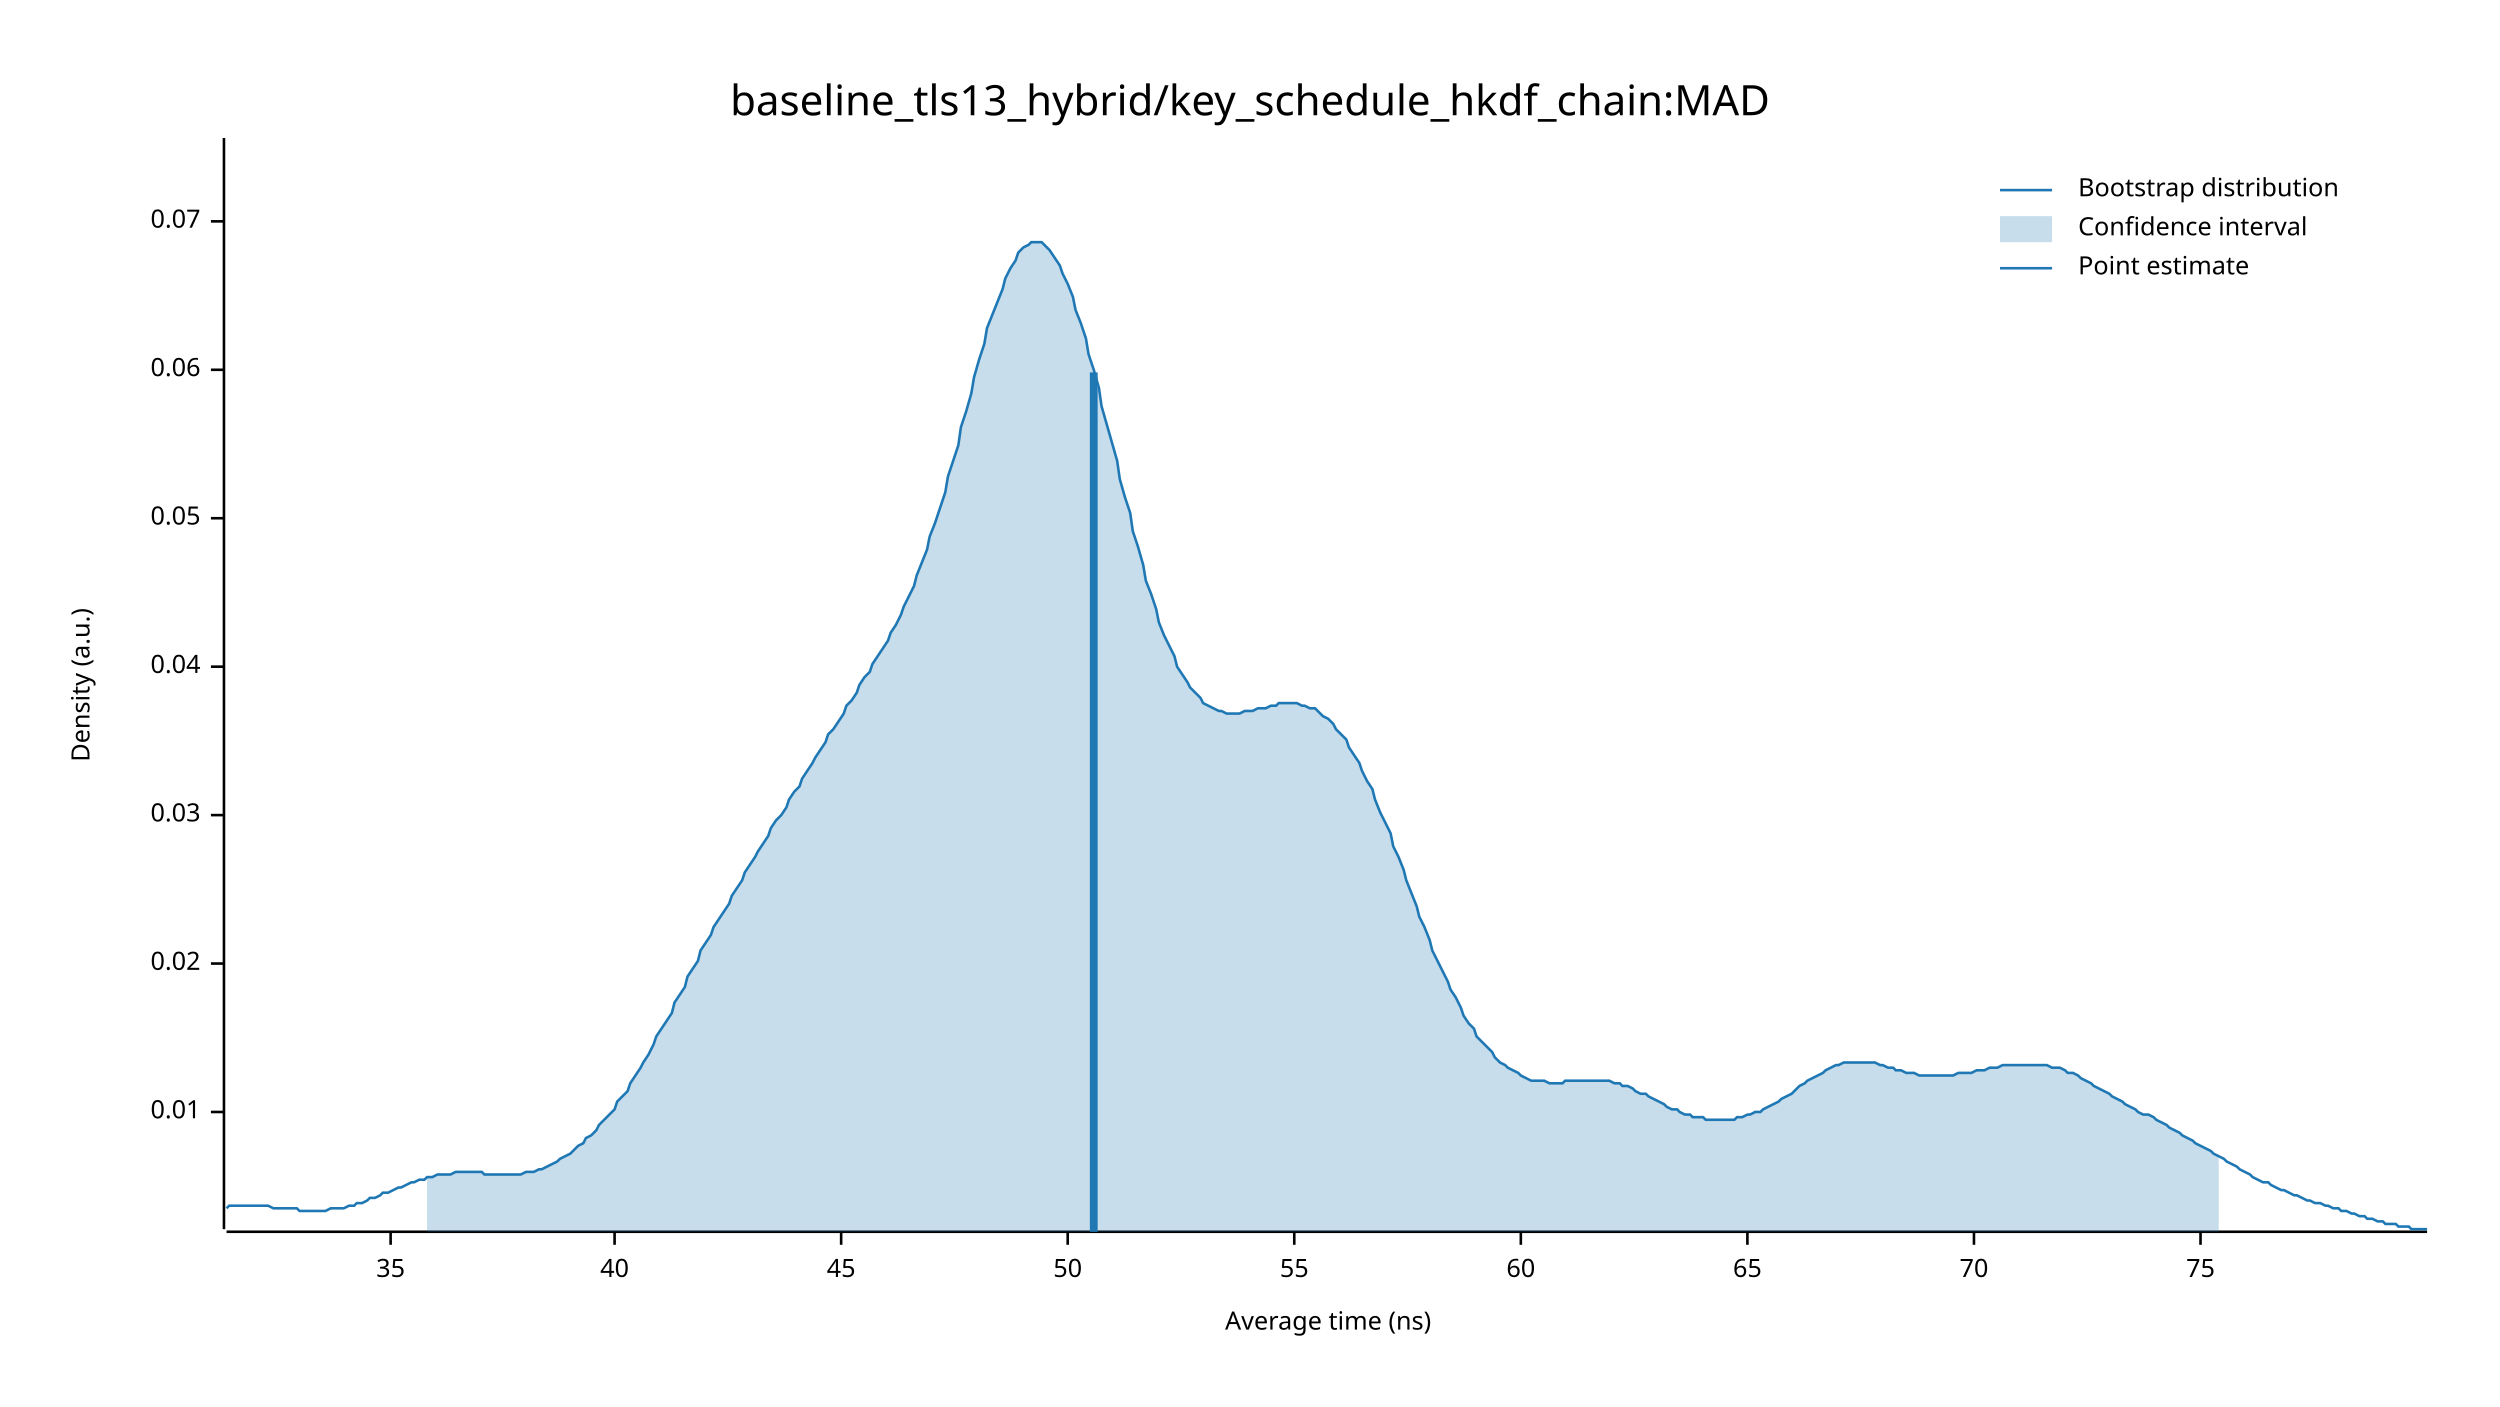
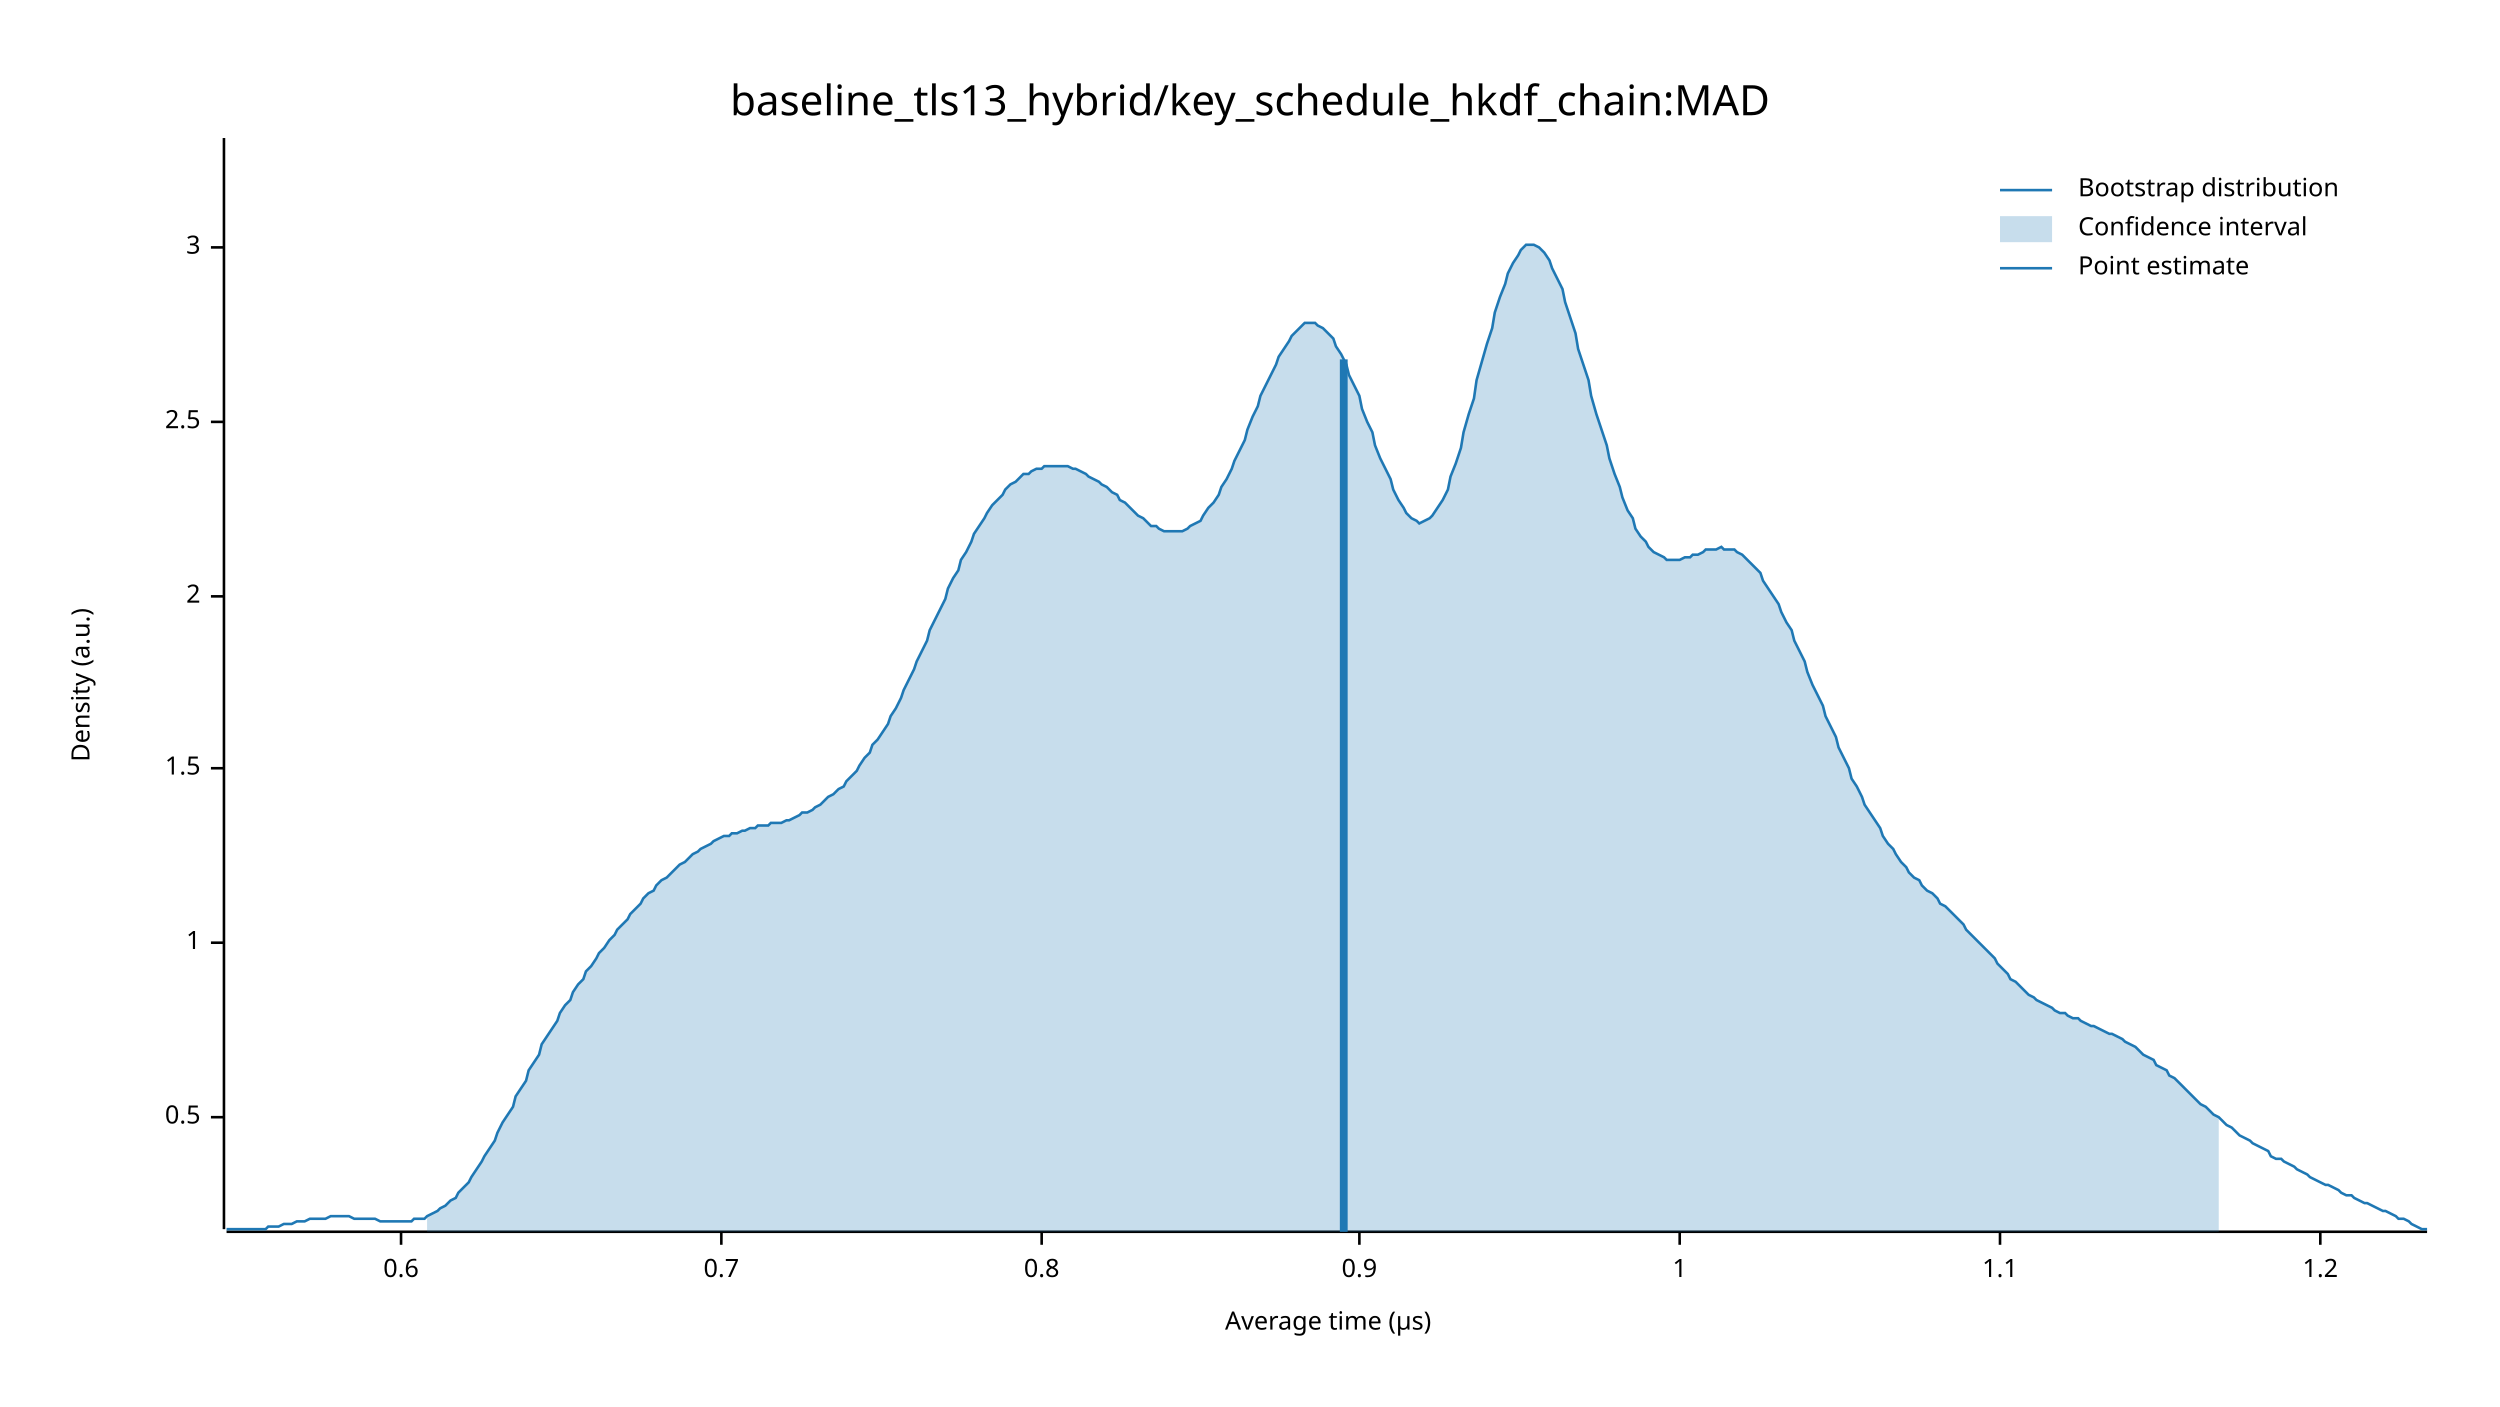
<svg xmlns="http://www.w3.org/2000/svg" width="960" height="540" viewBox="0 0 960 540">
  <text x="480" y="32" dy="0.76em" text-anchor="middle" font-family="sans-serif" font-size="16.129" opacity="1" fill="#000000">
baseline_tls13_hybrid/key_schedule_hkdf_chain:MAD
</text>
  <text x="27" y="263" dy="0.76em" text-anchor="middle" font-family="sans-serif" font-size="9.677" opacity="1" fill="#000000" transform="rotate(270, 27, 263)">
Density (a.u.)
</text>
  <text x="510" y="513" dy="-0.5ex" text-anchor="middle" font-family="sans-serif" font-size="9.677" opacity="1" fill="#000000">
- Average time (ns)
+ Average time (µs)
</text>
  <polyline fill="none" opacity="1" stroke="#000000" stroke-width="1" points="86,53 86,472 " />
-   <text x="77" y="427" dy="0.5ex" text-anchor="end" font-family="sans-serif" font-size="9.677" opacity="1" fill="#000000">
- 0.01
+   <text x="77" y="429" dy="0.5ex" text-anchor="end" font-family="sans-serif" font-size="9.677" opacity="1" fill="#000000">
+ 0.5
</text>
-   <polyline fill="none" opacity="1" stroke="#000000" stroke-width="1" points="81,427 86,427 " />
-   <text x="77" y="370" dy="0.5ex" text-anchor="end" font-family="sans-serif" font-size="9.677" opacity="1" fill="#000000">
- 0.02
+   <polyline fill="none" opacity="1" stroke="#000000" stroke-width="1" points="81,429 86,429 " />
+   <text x="77" y="362" dy="0.5ex" text-anchor="end" font-family="sans-serif" font-size="9.677" opacity="1" fill="#000000">
+ 1
</text>
-   <polyline fill="none" opacity="1" stroke="#000000" stroke-width="1" points="81,370 86,370 " />
-   <text x="77" y="313" dy="0.5ex" text-anchor="end" font-family="sans-serif" font-size="9.677" opacity="1" fill="#000000">
- 0.03
+   <polyline fill="none" opacity="1" stroke="#000000" stroke-width="1" points="81,362 86,362 " />
+   <text x="77" y="295" dy="0.5ex" text-anchor="end" font-family="sans-serif" font-size="9.677" opacity="1" fill="#000000">
+ 1.5
</text>
-   <polyline fill="none" opacity="1" stroke="#000000" stroke-width="1" points="81,313 86,313 " />
-   <text x="77" y="256" dy="0.5ex" text-anchor="end" font-family="sans-serif" font-size="9.677" opacity="1" fill="#000000">
- 0.04
+   <polyline fill="none" opacity="1" stroke="#000000" stroke-width="1" points="81,295 86,295 " />
+   <text x="77" y="229" dy="0.5ex" text-anchor="end" font-family="sans-serif" font-size="9.677" opacity="1" fill="#000000">
+ 2
</text>
-   <polyline fill="none" opacity="1" stroke="#000000" stroke-width="1" points="81,256 86,256 " />
-   <text x="77" y="199" dy="0.5ex" text-anchor="end" font-family="sans-serif" font-size="9.677" opacity="1" fill="#000000">
- 0.05
+   <polyline fill="none" opacity="1" stroke="#000000" stroke-width="1" points="81,229 86,229 " />
+   <text x="77" y="162" dy="0.5ex" text-anchor="end" font-family="sans-serif" font-size="9.677" opacity="1" fill="#000000">
+ 2.5
</text>
-   <polyline fill="none" opacity="1" stroke="#000000" stroke-width="1" points="81,199 86,199 " />
-   <text x="77" y="142" dy="0.5ex" text-anchor="end" font-family="sans-serif" font-size="9.677" opacity="1" fill="#000000">
- 0.06
+   <polyline fill="none" opacity="1" stroke="#000000" stroke-width="1" points="81,162 86,162 " />
+   <text x="77" y="95" dy="0.5ex" text-anchor="end" font-family="sans-serif" font-size="9.677" opacity="1" fill="#000000">
+ 3
</text>
-   <polyline fill="none" opacity="1" stroke="#000000" stroke-width="1" points="81,142 86,142 " />
-   <text x="77" y="85" dy="0.5ex" text-anchor="end" font-family="sans-serif" font-size="9.677" opacity="1" fill="#000000">
- 0.07
+   <polyline fill="none" opacity="1" stroke="#000000" stroke-width="1" points="81,95 86,95 " />
+   <polyline fill="none" opacity="1" stroke="#000000" stroke-width="1" points="87,473 932,473 " />
+   <text x="154" y="483" dy="0.76em" text-anchor="middle" font-family="sans-serif" font-size="9.677" opacity="1" fill="#000000">
+ 0.6
</text>
-   <polyline fill="none" opacity="1" stroke="#000000" stroke-width="1" points="81,85 86,85 " />
-   <polyline fill="none" opacity="1" stroke="#000000" stroke-width="1" points="87,473 932,473 " />
-   <text x="150" y="483" dy="0.76em" text-anchor="middle" font-family="sans-serif" font-size="9.677" opacity="1" fill="#000000">
- 35
+   <polyline fill="none" opacity="1" stroke="#000000" stroke-width="1" points="154,473 154,478 " />
+   <text x="277" y="483" dy="0.76em" text-anchor="middle" font-family="sans-serif" font-size="9.677" opacity="1" fill="#000000">
+ 0.7
</text>
-   <polyline fill="none" opacity="1" stroke="#000000" stroke-width="1" points="150,473 150,478 " />
-   <text x="236" y="483" dy="0.76em" text-anchor="middle" font-family="sans-serif" font-size="9.677" opacity="1" fill="#000000">
- 40
+   <polyline fill="none" opacity="1" stroke="#000000" stroke-width="1" points="277,473 277,478 " />
+   <text x="400" y="483" dy="0.76em" text-anchor="middle" font-family="sans-serif" font-size="9.677" opacity="1" fill="#000000">
+ 0.8
</text>
-   <polyline fill="none" opacity="1" stroke="#000000" stroke-width="1" points="236,473 236,478 " />
-   <text x="323" y="483" dy="0.76em" text-anchor="middle" font-family="sans-serif" font-size="9.677" opacity="1" fill="#000000">
- 45
+   <polyline fill="none" opacity="1" stroke="#000000" stroke-width="1" points="400,473 400,478 " />
+   <text x="522" y="483" dy="0.76em" text-anchor="middle" font-family="sans-serif" font-size="9.677" opacity="1" fill="#000000">
+ 0.9
</text>
-   <polyline fill="none" opacity="1" stroke="#000000" stroke-width="1" points="323,473 323,478 " />
-   <text x="410" y="483" dy="0.76em" text-anchor="middle" font-family="sans-serif" font-size="9.677" opacity="1" fill="#000000">
- 50
+   <polyline fill="none" opacity="1" stroke="#000000" stroke-width="1" points="522,473 522,478 " />
+   <text x="645" y="483" dy="0.76em" text-anchor="middle" font-family="sans-serif" font-size="9.677" opacity="1" fill="#000000">
+ 1
</text>
-   <polyline fill="none" opacity="1" stroke="#000000" stroke-width="1" points="410,473 410,478 " />
-   <text x="497" y="483" dy="0.76em" text-anchor="middle" font-family="sans-serif" font-size="9.677" opacity="1" fill="#000000">
- 55
+   <polyline fill="none" opacity="1" stroke="#000000" stroke-width="1" points="645,473 645,478 " />
+   <text x="768" y="483" dy="0.76em" text-anchor="middle" font-family="sans-serif" font-size="9.677" opacity="1" fill="#000000">
+ 1.1
</text>
-   <polyline fill="none" opacity="1" stroke="#000000" stroke-width="1" points="497,473 497,478 " />
-   <text x="584" y="483" dy="0.76em" text-anchor="middle" font-family="sans-serif" font-size="9.677" opacity="1" fill="#000000">
- 60
+   <polyline fill="none" opacity="1" stroke="#000000" stroke-width="1" points="768,473 768,478 " />
+   <text x="891" y="483" dy="0.76em" text-anchor="middle" font-family="sans-serif" font-size="9.677" opacity="1" fill="#000000">
+ 1.2
</text>
-   <polyline fill="none" opacity="1" stroke="#000000" stroke-width="1" points="584,473 584,478 " />
-   <text x="671" y="483" dy="0.76em" text-anchor="middle" font-family="sans-serif" font-size="9.677" opacity="1" fill="#000000">
- 65
- </text>
-   <polyline fill="none" opacity="1" stroke="#000000" stroke-width="1" points="671,473 671,478 " />
-   <text x="758" y="483" dy="0.76em" text-anchor="middle" font-family="sans-serif" font-size="9.677" opacity="1" fill="#000000">
- 70
- </text>
-   <polyline fill="none" opacity="1" stroke="#000000" stroke-width="1" points="758,473 758,478 " />
-   <text x="845" y="483" dy="0.76em" text-anchor="middle" font-family="sans-serif" font-size="9.677" opacity="1" fill="#000000">
- 75
- </text>
-   <polyline fill="none" opacity="1" stroke="#000000" stroke-width="1" points="845,473 845,478 " />
-   <polyline fill="none" opacity="1" stroke="#1F78B4" stroke-width="1" points="87,464 88,463 90,463 92,463 93,463 95,463 97,463 98,463 100,463 102,463 103,463 105,464 107,464 109,464 110,464 112,464 114,464 115,465 117,465 119,465 120,465 122,465 124,465 125,465 127,464 129,464 131,464 132,464 134,463 136,463 137,462 139,462 141,461 142,460 144,460 146,459 147,458 149,458 151,457 153,456 154,456 156,455 158,454 159,454 161,453 163,453 164,452 166,452 168,451 169,451 171,451 173,451 175,450 176,450 178,450 180,450 181,450 183,450 185,450 186,451 188,451 190,451 191,451 193,451 195,451 197,451 198,451 200,451 202,450 203,450 205,450 207,449 208,449 210,448 212,447 214,446 215,445 217,444 219,443 220,442 222,440 224,439 225,437 227,436 229,434 230,432 232,430 234,428 236,426 237,423 239,421 241,419 242,416 244,413 246,410 247,408 249,405 251,401 252,398 254,395 256,392 258,389 259,385 261,382 263,379 264,375 266,372 268,369 269,365 271,362 273,359 274,356 276,353 278,350 280,347 281,344 283,341 285,338 286,335 288,332 290,329 291,327 293,324 295,321 296,318 298,315 300,313 302,310 303,307 305,304 307,302 308,299 310,296 312,293 313,291 315,288 317,285 318,282 320,280 322,277 324,274 325,271 327,269 329,266 330,263 332,260 334,258 335,255 337,252 339,249 341,246 342,243 344,240 346,236 347,233 349,229 351,225 352,221 354,216 356,211 357,206 359,201 361,195 363,189 364,183 366,177 368,171 369,164 371,158 373,151 374,145 376,138 378,132 379,126 381,121 383,116 385,111 386,107 388,103 390,100 391,97 393,95 395,94 396,93 398,93 400,93 401,94 403,96 405,99 407,102 408,105 410,109 412,114 413,119 415,124 417,130 418,136 420,142 422,149 423,156 425,163 427,170 429,177 430,184 432,191 434,197 435,204 437,210 439,217 440,223 442,228 444,234 445,239 447,244 449,248 451,252 452,256 454,259 456,262 457,264 459,266 461,268 462,270 464,271 466,272 468,273 469,273 471,274 473,274 474,274 476,274 478,273 479,273 481,273 483,272 484,272 486,272 488,271 490,271 491,270 493,270 495,270 496,270 498,270 500,271 501,271 503,272 505,272 506,273 508,275 510,276 512,278 513,280 515,282 517,284 518,287 520,290 522,293 523,296 525,300 527,303 528,307 530,312 532,316 534,320 535,325 537,329 539,334 540,338 542,343 544,348 545,352 547,356 549,361 550,365 552,369 554,373 556,377 557,380 559,383 561,387 562,390 564,393 566,395 567,398 569,400 571,402 573,404 574,406 576,408 578,409 579,410 581,411 583,412 584,413 586,414 588,415 589,415 591,415 593,415 595,416 596,416 598,416 600,416 601,415 603,415 605,415 606,415 608,415 610,415 611,415 613,415 615,415 617,415 618,415 620,416 622,416 623,417 625,417 627,418 628,419 630,420 632,420 633,421 635,422 637,423 639,424 640,425 642,426 644,426 645,427 647,428 649,428 650,429 652,429 654,429 655,430 657,430 659,430 661,430 662,430 664,430 666,430 667,429 669,429 671,428 672,428 674,427 676,427 677,426 679,425 681,424 683,423 684,422 686,421 688,420 689,419 691,417 693,416 694,415 696,414 698,413 700,412 701,411 703,410 705,409 706,409 708,408 710,408 711,408 713,408 715,408 716,408 718,408 720,408 722,409 723,409 725,410 727,410 728,411 730,411 732,412 733,412 735,412 737,413 738,413 740,413 742,413 744,413 745,413 747,413 749,413 750,413 752,412 754,412 755,412 757,412 759,411 760,411 762,411 764,410 766,410 767,410 769,409 771,409 772,409 774,409 776,409 777,409 779,409 781,409 782,409 784,409 786,409 788,410 789,410 791,410 793,411 794,412 796,412 798,413 799,414 801,415 803,416 804,417 806,418 808,419 810,420 811,421 813,422 815,423 816,424 818,425 820,426 821,427 823,428 825,428 827,429 828,430 830,431 832,432 833,433 835,434 837,435 838,436 840,437 842,438 843,439 845,440 847,441 849,442 850,443 852,444 854,445 855,446 857,447 859,448 860,449 862,450 864,451 865,452 867,453 869,454 871,454 872,455 874,456 876,457 877,457 879,458 881,459 882,459 884,460 886,461 887,461 889,462 891,462 893,463 894,463 896,464 898,464 899,465 901,465 903,466 904,466 906,467 908,467 909,468 911,468 913,469 915,469 916,470 918,470 920,470 921,471 923,471 925,471 926,472 928,472 930,472 932,472 " />
-   <polygon opacity="0.25" fill="#1F78B4" points="164,452 166,452 168,451 169,451 171,451 173,451 175,450 176,450 178,450 180,450 181,450 183,450 185,450 186,451 188,451 190,451 191,451 193,451 195,451 197,451 198,451 200,451 202,450 203,450 205,450 207,449 208,449 210,448 212,447 214,446 215,445 217,444 219,443 220,442 222,440 224,439 225,437 227,436 229,434 230,432 232,430 234,428 236,426 237,423 239,421 241,419 242,416 244,413 246,410 247,408 249,405 251,401 252,398 254,395 256,392 258,389 259,385 261,382 263,379 264,375 266,372 268,369 269,365 271,362 273,359 274,356 276,353 278,350 280,347 281,344 283,341 285,338 286,335 288,332 290,329 291,327 293,324 295,321 296,318 298,315 300,313 302,310 303,307 305,304 307,302 308,299 310,296 312,293 313,291 315,288 317,285 318,282 320,280 322,277 324,274 325,271 327,269 329,266 330,263 332,260 334,258 335,255 337,252 339,249 341,246 342,243 344,240 346,236 347,233 349,229 351,225 352,221 354,216 356,211 357,206 359,201 361,195 363,189 364,183 366,177 368,171 369,164 371,158 373,151 374,145 376,138 378,132 379,126 381,121 383,116 385,111 386,107 388,103 390,100 391,97 393,95 395,94 396,93 398,93 400,93 401,94 403,96 405,99 407,102 408,105 410,109 412,114 413,119 415,124 417,130 418,136 420,142 422,149 423,156 425,163 427,170 429,177 430,184 432,191 434,197 435,204 437,210 439,217 440,223 442,228 444,234 445,239 447,244 449,248 451,252 452,256 454,259 456,262 457,264 459,266 461,268 462,270 464,271 466,272 468,273 469,273 471,274 473,274 474,274 476,274 478,273 479,273 481,273 483,272 484,272 486,272 488,271 490,271 491,270 493,270 495,270 496,270 498,270 500,271 501,271 503,272 505,272 506,273 508,275 510,276 512,278 513,280 515,282 517,284 518,287 520,290 522,293 523,296 525,300 527,303 528,307 530,312 532,316 534,320 535,325 537,329 539,334 540,338 542,343 544,348 545,352 547,356 549,361 550,365 552,369 554,373 556,377 557,380 559,383 561,387 562,390 564,393 566,395 567,398 569,400 571,402 573,404 574,406 576,408 578,409 579,410 581,411 583,412 584,413 586,414 588,415 589,415 591,415 593,415 595,416 596,416 598,416 600,416 601,415 603,415 605,415 606,415 608,415 610,415 611,415 613,415 615,415 617,415 618,415 620,416 622,416 623,417 625,417 627,418 628,419 630,420 632,420 633,421 635,422 637,423 639,424 640,425 642,426 644,426 645,427 647,428 649,428 650,429 652,429 654,429 655,430 657,430 659,430 661,430 662,430 664,430 666,430 667,429 669,429 671,428 672,428 674,427 676,427 677,426 679,425 681,424 683,423 684,422 686,421 688,420 689,419 691,417 693,416 694,415 696,414 698,413 700,412 701,411 703,410 705,409 706,409 708,408 710,408 711,408 713,408 715,408 716,408 718,408 720,408 722,409 723,409 725,410 727,410 728,411 730,411 732,412 733,412 735,412 737,413 738,413 740,413 742,413 744,413 745,413 747,413 749,413 750,413 752,412 754,412 755,412 757,412 759,411 760,411 762,411 764,410 766,410 767,410 769,409 771,409 772,409 774,409 776,409 777,409 779,409 781,409 782,409 784,409 786,409 788,410 789,410 791,410 793,411 794,412 796,412 798,413 799,414 801,415 803,416 804,417 806,418 808,419 810,420 811,421 813,422 815,423 816,424 818,425 820,426 821,427 823,428 825,428 827,429 828,430 830,431 832,432 833,433 835,434 837,435 838,436 840,437 842,438 843,439 845,440 847,441 849,442 850,443 852,444 852,473 164,473 " />
-   <polyline fill="none" opacity="1" stroke="#1F78B4" stroke-width="3" points="420,473 420,143 " />
+   <polyline fill="none" opacity="1" stroke="#000000" stroke-width="1" points="891,473 891,478 " />
+   <polyline fill="none" opacity="1" stroke="#1F78B4" stroke-width="1" points="87,472 88,472 90,472 92,472 93,472 95,472 97,472 98,472 100,472 102,472 103,471 105,471 107,471 109,470 110,470 112,470 114,469 115,469 117,469 119,468 120,468 122,468 124,468 125,468 127,467 129,467 131,467 132,467 134,467 136,468 137,468 139,468 141,468 142,468 144,468 146,469 147,469 149,469 151,469 153,469 154,469 156,469 158,469 159,468 161,468 163,468 164,467 166,466 168,465 169,464 171,463 173,461 175,460 176,458 178,456 180,454 181,452 183,449 185,446 186,444 188,441 190,438 191,435 193,431 195,428 197,425 198,421 200,418 202,415 203,411 205,408 207,405 208,401 210,398 212,395 214,392 215,389 217,386 219,384 220,381 222,378 224,376 225,373 227,371 229,368 230,366 232,364 234,361 236,359 237,357 239,355 241,353 242,351 244,349 246,347 247,345 249,343 251,342 252,340 254,338 256,337 258,335 259,334 261,332 263,331 264,330 266,328 268,327 269,326 271,325 273,324 274,323 276,322 278,321 280,321 281,320 283,320 285,319 286,319 288,318 290,318 291,317 293,317 295,317 296,316 298,316 300,316 302,315 303,315 305,314 307,313 308,312 310,312 312,311 313,310 315,309 317,307 318,306 320,305 322,303 324,302 325,300 327,298 329,296 330,294 332,291 334,289 335,286 337,284 339,281 341,278 342,275 344,272 346,268 347,265 349,261 351,257 352,254 354,250 356,246 357,242 359,238 361,234 363,230 364,226 366,222 368,219 369,215 371,212 373,208 374,205 376,202 378,199 379,197 381,194 383,192 385,190 386,188 388,186 390,185 391,184 393,182 395,182 396,181 398,180 400,180 401,179 403,179 405,179 407,179 408,179 410,179 412,180 413,180 415,181 417,182 418,183 420,184 422,185 423,186 425,187 427,189 429,190 430,192 432,193 434,195 435,196 437,198 439,199 440,200 442,202 444,202 445,203 447,204 449,204 451,204 452,204 454,204 456,203 457,202 459,201 461,200 462,198 464,195 466,193 468,190 469,187 471,184 473,180 474,177 476,173 478,169 479,165 481,160 483,156 484,152 486,148 488,144 490,140 491,137 493,134 495,131 496,129 498,127 500,125 501,124 503,124 505,124 506,125 508,126 510,128 512,130 513,133 515,136 517,140 518,144 520,148 522,152 523,157 525,162 527,166 528,171 530,176 532,180 534,184 535,188 537,192 539,195 540,197 542,199 544,200 545,201 547,200 549,199 550,198 552,195 554,192 556,188 557,183 559,178 561,172 562,166 564,159 566,153 567,146 569,139 571,132 573,126 574,120 576,114 578,109 579,105 581,101 583,98 584,96 586,94 588,94 589,94 591,95 593,97 595,100 596,103 598,107 600,111 601,116 603,122 605,128 606,134 608,140 610,146 611,152 613,159 615,165 617,171 618,176 620,182 622,187 623,191 625,196 627,199 628,203 630,206 632,208 633,210 635,212 637,213 639,214 640,215 642,215 644,215 645,215 647,214 649,214 650,213 652,213 654,212 655,211 657,211 659,211 661,210 662,211 664,211 666,211 667,212 669,213 671,215 672,216 674,218 676,220 677,223 679,226 681,229 683,232 684,235 686,239 688,242 689,246 691,250 693,254 694,258 696,263 698,267 700,271 701,275 703,279 705,283 706,287 708,291 710,295 711,299 713,302 715,306 716,309 718,312 720,315 722,318 723,321 725,324 727,326 728,328 730,331 732,333 733,335 735,337 737,338 738,340 740,342 742,343 744,345 745,347 747,348 749,350 750,351 752,353 754,355 755,357 757,359 759,361 760,362 762,364 764,366 766,368 767,370 769,372 771,374 772,376 774,377 776,379 777,380 779,382 781,383 782,384 784,385 786,386 788,387 789,388 791,389 793,389 794,390 796,391 798,391 799,392 801,393 803,394 804,394 806,395 808,396 810,397 811,397 813,398 815,399 816,400 818,401 820,402 821,403 823,405 825,406 827,407 828,409 830,410 832,411 833,413 835,414 837,416 838,417 840,419 842,421 843,422 845,424 847,425 849,427 850,428 852,429 854,431 855,432 857,433 859,435 860,436 862,437 864,438 865,439 867,440 869,441 871,442 872,444 874,445 876,445 877,446 879,447 881,448 882,449 884,450 886,451 887,452 889,453 891,454 893,455 894,455 896,456 898,457 899,458 901,459 903,459 904,460 906,461 908,462 909,462 911,463 913,464 915,465 916,465 918,466 920,467 921,468 923,468 925,469 926,470 928,471 930,472 932,472 " />
+   <polygon opacity="0.25" fill="#1F78B4" points="164,467 166,466 168,465 169,464 171,463 173,461 175,460 176,458 178,456 180,454 181,452 183,449 185,446 186,444 188,441 190,438 191,435 193,431 195,428 197,425 198,421 200,418 202,415 203,411 205,408 207,405 208,401 210,398 212,395 214,392 215,389 217,386 219,384 220,381 222,378 224,376 225,373 227,371 229,368 230,366 232,364 234,361 236,359 237,357 239,355 241,353 242,351 244,349 246,347 247,345 249,343 251,342 252,340 254,338 256,337 258,335 259,334 261,332 263,331 264,330 266,328 268,327 269,326 271,325 273,324 274,323 276,322 278,321 280,321 281,320 283,320 285,319 286,319 288,318 290,318 291,317 293,317 295,317 296,316 298,316 300,316 302,315 303,315 305,314 307,313 308,312 310,312 312,311 313,310 315,309 317,307 318,306 320,305 322,303 324,302 325,300 327,298 329,296 330,294 332,291 334,289 335,286 337,284 339,281 341,278 342,275 344,272 346,268 347,265 349,261 351,257 352,254 354,250 356,246 357,242 359,238 361,234 363,230 364,226 366,222 368,219 369,215 371,212 373,208 374,205 376,202 378,199 379,197 381,194 383,192 385,190 386,188 388,186 390,185 391,184 393,182 395,182 396,181 398,180 400,180 401,179 403,179 405,179 407,179 408,179 410,179 412,180 413,180 415,181 417,182 418,183 420,184 422,185 423,186 425,187 427,189 429,190 430,192 432,193 434,195 435,196 437,198 439,199 440,200 442,202 444,202 445,203 447,204 449,204 451,204 452,204 454,204 456,203 457,202 459,201 461,200 462,198 464,195 466,193 468,190 469,187 471,184 473,180 474,177 476,173 478,169 479,165 481,160 483,156 484,152 486,148 488,144 490,140 491,137 493,134 495,131 496,129 498,127 500,125 501,124 503,124 505,124 506,125 508,126 510,128 512,130 513,133 515,136 517,140 518,144 520,148 522,152 523,157 525,162 527,166 528,171 530,176 532,180 534,184 535,188 537,192 539,195 540,197 542,199 544,200 545,201 547,200 549,199 550,198 552,195 554,192 556,188 557,183 559,178 561,172 562,166 564,159 566,153 567,146 569,139 571,132 573,126 574,120 576,114 578,109 579,105 581,101 583,98 584,96 586,94 588,94 589,94 591,95 593,97 595,100 596,103 598,107 600,111 601,116 603,122 605,128 606,134 608,140 610,146 611,152 613,159 615,165 617,171 618,176 620,182 622,187 623,191 625,196 627,199 628,203 630,206 632,208 633,210 635,212 637,213 639,214 640,215 642,215 644,215 645,215 647,214 649,214 650,213 652,213 654,212 655,211 657,211 659,211 661,210 662,211 664,211 666,211 667,212 669,213 671,215 672,216 674,218 676,220 677,223 679,226 681,229 683,232 684,235 686,239 688,242 689,246 691,250 693,254 694,258 696,263 698,267 700,271 701,275 703,279 705,283 706,287 708,291 710,295 711,299 713,302 715,306 716,309 718,312 720,315 722,318 723,321 725,324 727,326 728,328 730,331 732,333 733,335 735,337 737,338 738,340 740,342 742,343 744,345 745,347 747,348 749,350 750,351 752,353 754,355 755,357 757,359 759,361 760,362 762,364 764,366 766,368 767,370 769,372 771,374 772,376 774,377 776,379 777,380 779,382 781,383 782,384 784,385 786,386 788,387 789,388 791,389 793,389 794,390 796,391 798,391 799,392 801,393 803,394 804,394 806,395 808,396 810,397 811,397 813,398 815,399 816,400 818,401 820,402 821,403 823,405 825,406 827,407 828,409 830,410 832,411 833,413 835,414 837,416 838,417 840,419 842,421 843,422 845,424 847,425 849,427 850,428 852,429 852,473 164,473 " />
+   <polyline fill="none" opacity="1" stroke="#1F78B4" stroke-width="3" points="516,473 516,138 " />
  <text x="798" y="68" dy="0.76em" text-anchor="start" font-family="sans-serif" font-size="9.677" opacity="1" fill="#000000">
Bootstrap distribution
</text>
  <text x="798" y="83" dy="0.76em" text-anchor="start" font-family="sans-serif" font-size="9.677" opacity="1" fill="#000000">
Confidence interval
</text>
  <text x="798" y="98" dy="0.76em" text-anchor="start" font-family="sans-serif" font-size="9.677" opacity="1" fill="#000000">
Point estimate
</text>
  <polyline fill="none" opacity="1" stroke="#1F78B4" stroke-width="1" points="768,73 788,73 " />
  <rect x="768" y="83" width="20" height="10" opacity="0.25" fill="#1F78B4" stroke="none" />
  <polyline fill="none" opacity="1" stroke="#1F78B4" stroke-width="1" points="768,103 788,103 " />
</svg>
